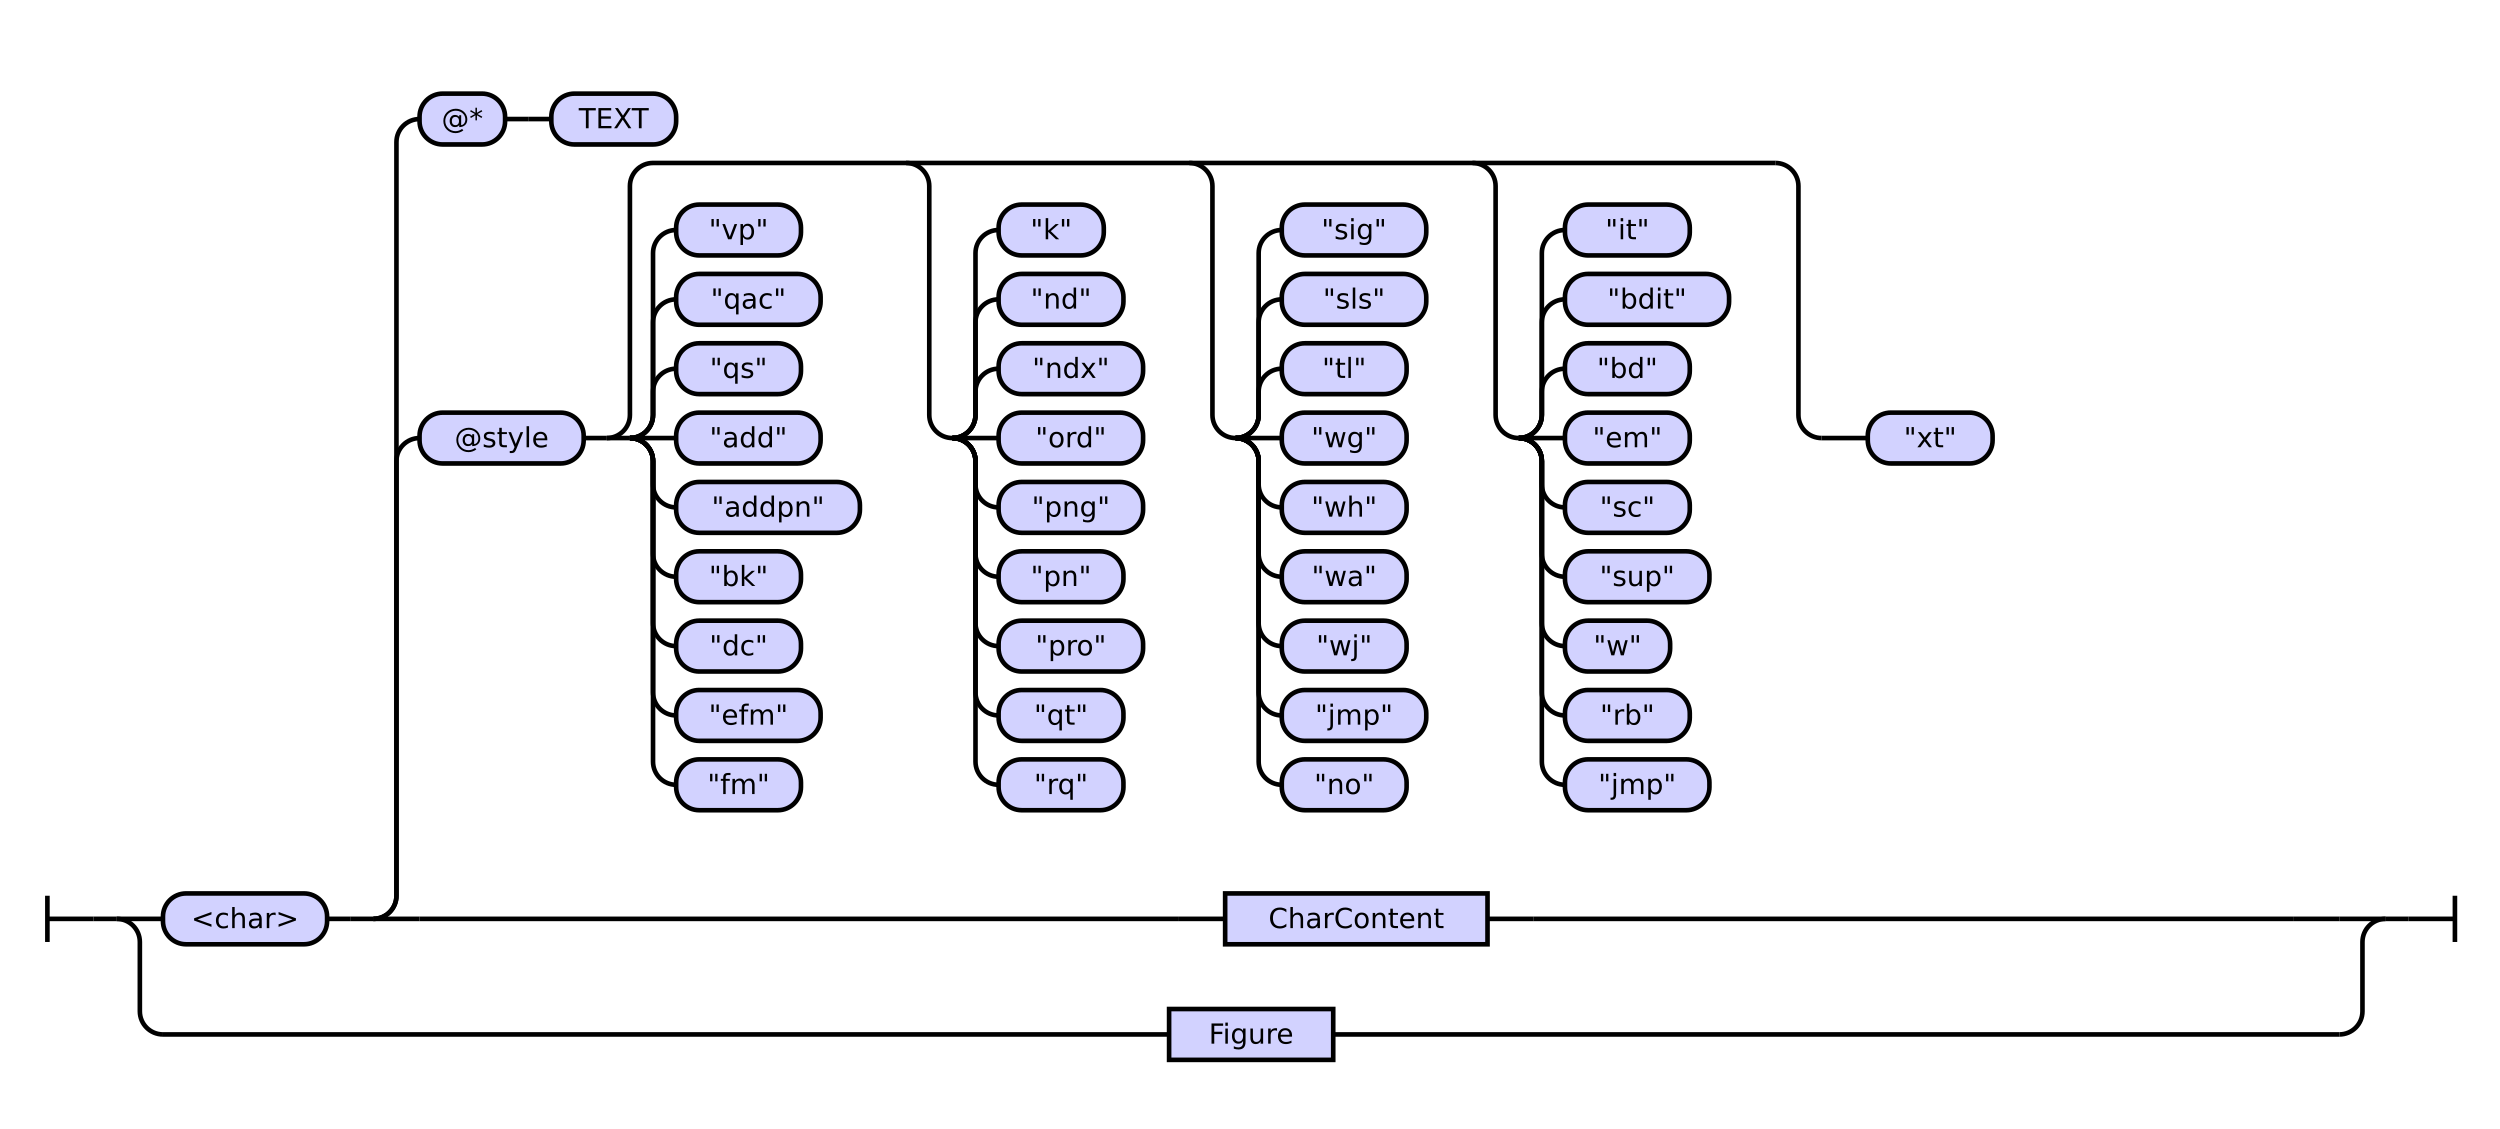
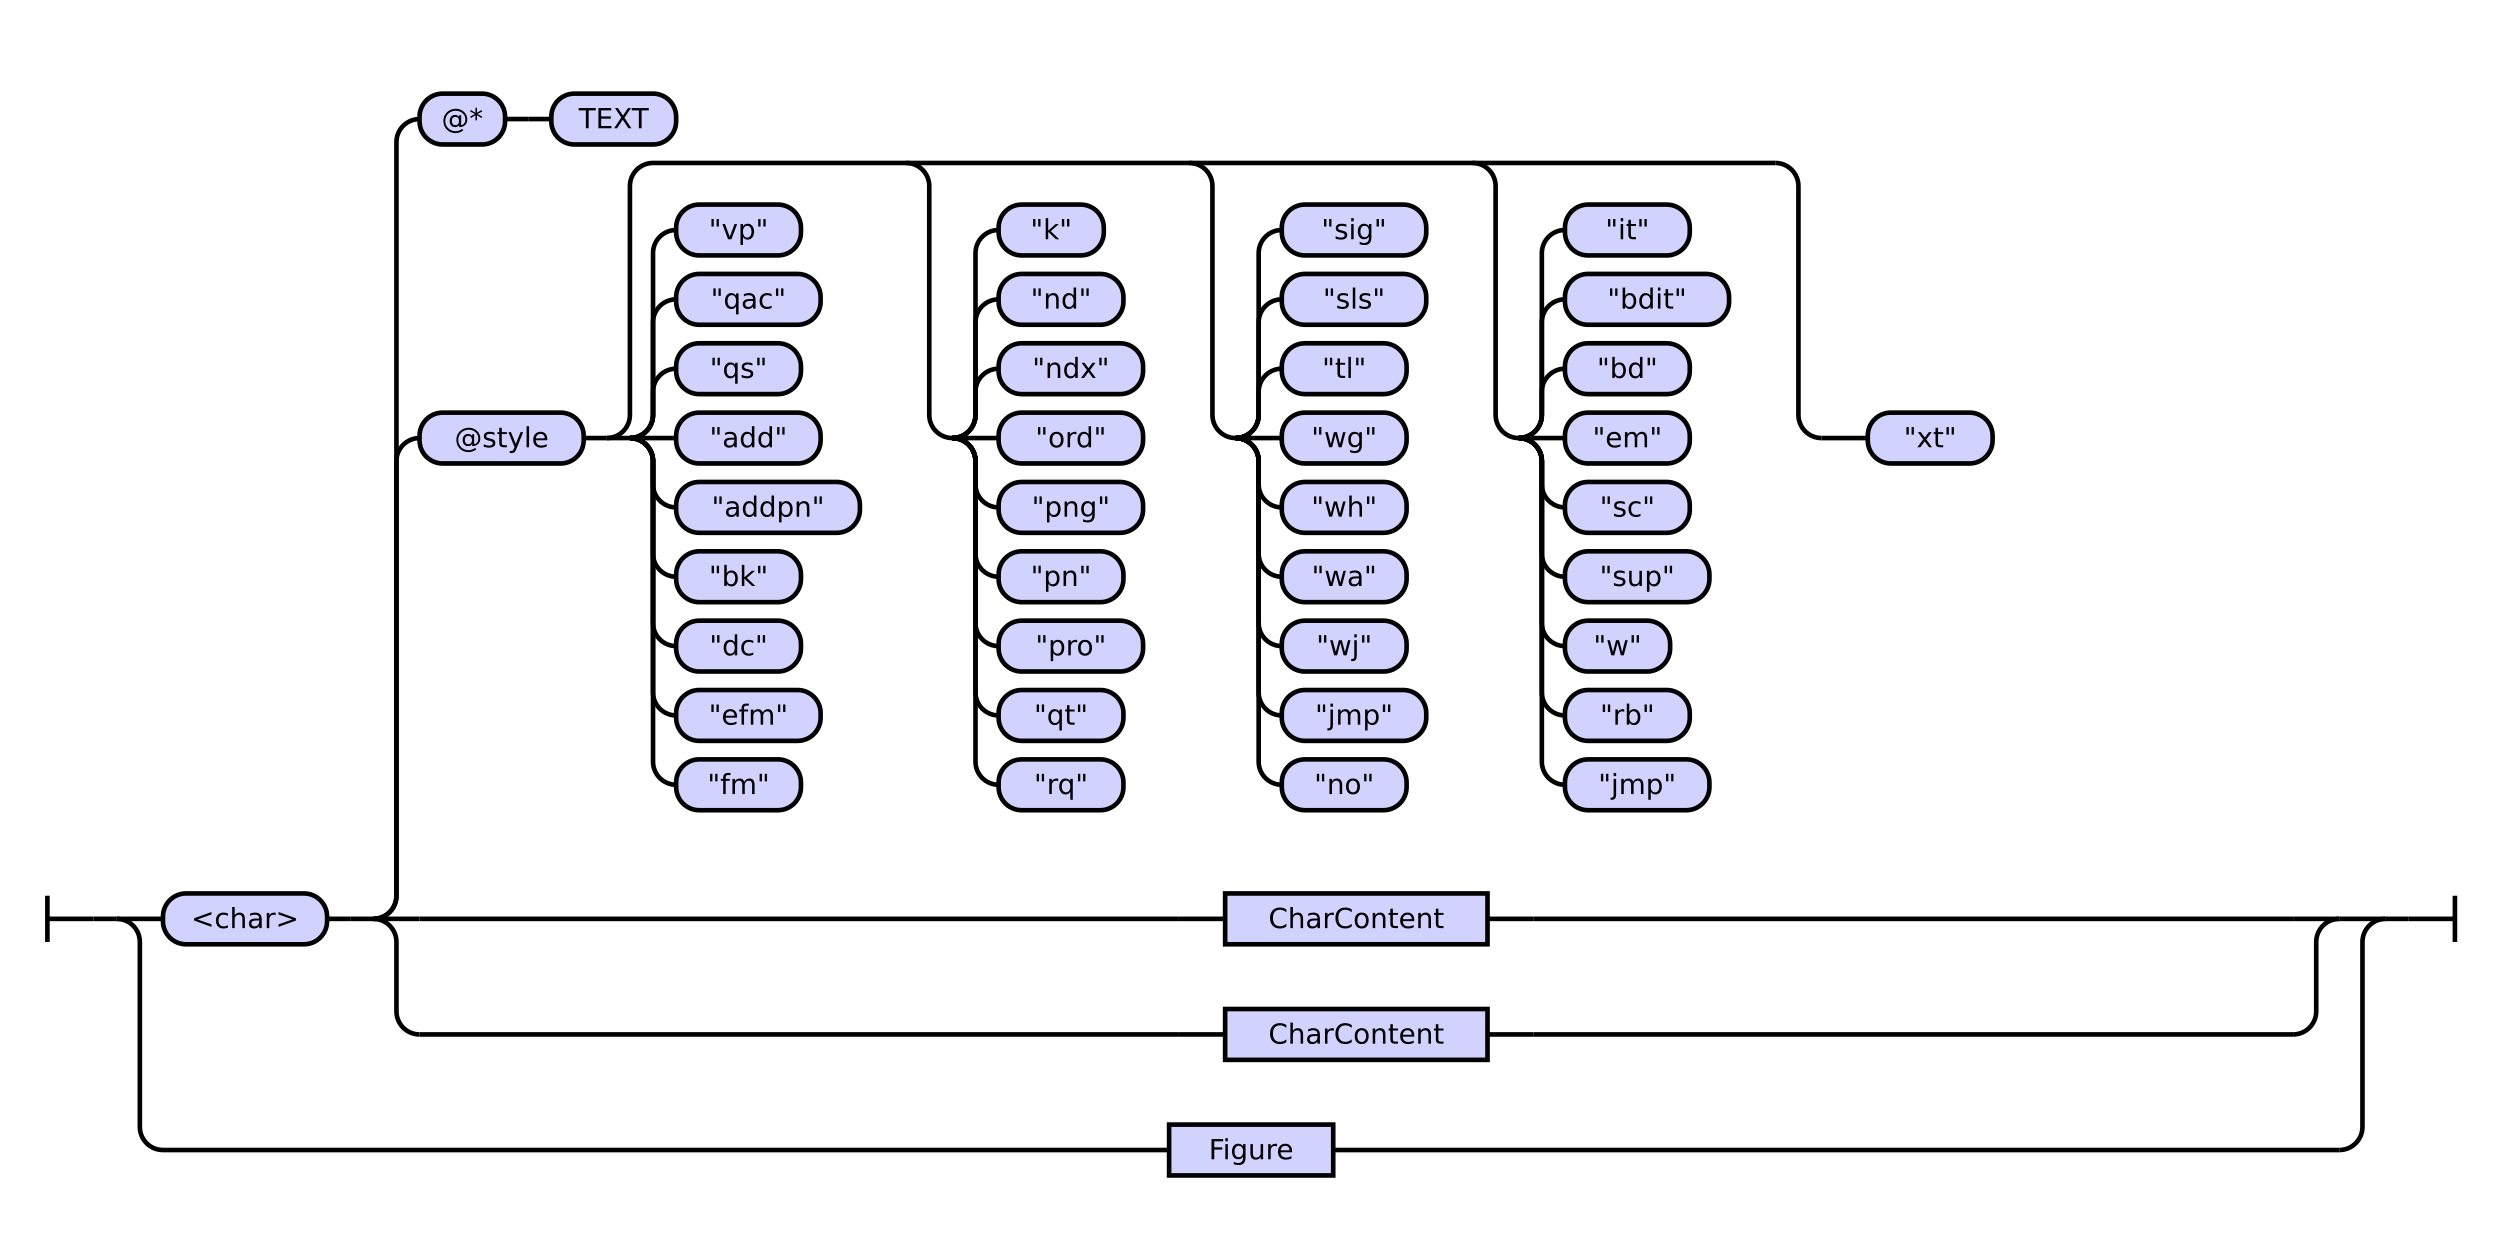
- <svg xmlns="http://www.w3.org/2000/svg" class="railroad-diagram" height="488" viewBox="0 0 1081.5 488" width="1081.5">
+ <svg xmlns="http://www.w3.org/2000/svg" class="railroad-diagram" height="538" viewBox="0 0 1081.5 538" width="1081.5">
  <g transform="translate(.5 .5)">
    <style>/*  */

    svg.railroad-diagram {
        background-color: hsl(30,20%,95%);
    }
    svg.railroad-diagram path {
        stroke-width: 2;
        stroke: black;
        fill: none;
    }
    svg.railroad-diagram text {
        font-size: 12px;
        text-anchor: middle;
        font-family: DejaVu Sans;
    }
    svg.railroad-diagram text.label {
        text-anchor:start;
    }
    svg.railroad-diagram text.comment {
        font-family: DejaVu Sans;
        font-size: 14px;
    }
    svg.railroad-diagram rect{
        stroke-width: 2;
        stroke: black;
        fill: rgb(210, 210, 255);
    }
    svg.railroad-diagram rect.group-box {
        stroke: gray;
        stroke-dasharray: 10 5;
        fill: none;
    }
    .terminal {
        font-family: DejaVu Sans;
    }
    svg.railroad-diagram g.altterminal rect {
        fill: rgb(251, 252, 207)
    }

/*  */
</style>
    <g>
      <path d="M 20 387 v 20 m 0 -10 h 20" />
    </g>
    <path d="M 40 397 h 10" />
    <g>
      <path d="M 50 397 h 0.0" />
      <path d="M 1031.5 397 h 0.0" />
      <g>
        <path d="M 50.0 397 h 0.0" />
        <path d="M 1031.5 397 h 0.0" />
        <path d="M 50.0 397 h 20" />
        <g>
          <path d="M 70.0 397 h 0.0" />
          <path d="M 1011.5 397 h 0.0" />
          <g class="terminal ">
            <path d="M 70.0 397 h 0.0" />
            <path d="M 141.0 397 h 0.0" />
            <rect height="22" rx="10" ry="10" width="71.0" x="70.0" y="386" />
            <text x="105.5" y="401">&lt;char&gt;</text>
          </g>
          <path d="M 141.0 397 h 10" />
          <path d="M 151.0 397 h 10" />
          <g>
            <path d="M 161.0 397 h 0.0" />
            <path d="M 1011.5 397 h 0.0" />
            <path d="M 161.0 397 a 10 10 0 0 0 10 -10 v -188 a 10 10 0 0 1 10 -10" />
            <g>
              <path d="M 181.0 189 h 0.0" />
              <path d="M 991.5 189 h 0.0" />
              <g class="terminal ">
                <path d="M 181.0 189 h 0.0" />
                <path d="M 252.0 189 h 0.0" />
                <rect height="22" rx="10" ry="10" width="71.0" x="181.0" y="178" />
                <text x="216.5" y="193">@style</text>
              </g>
              <path d="M 252.0 189 h 10" />
              <g>
                <path d="M 262.0 189 h 0.0" />
                <path d="M 991.5 189 h 0.0" />
                <path d="M 262.0 189 a 10 10 0 0 0 10 -10 v -99 a 10 10 0 0 1 10 -10 h 485.5" />
                <path d="M 262.0 189 h 10" />
                <g>
                  <path d="M 272.0 189 h 0.0" />
                  <path d="M 272.0 189 a 10 10 0 0 0 10 -10 v -10 a 10 10 0 0 1 10 -10" />
                  <g class="terminal ">
                    <path d="M 292.0 159 h 0.0" />
                    <path d="M 346.0 159 h 0.0" />
                    <rect height="22" rx="10" ry="10" width="54.0" x="292.0" y="148" />
                    <text x="319.0" y="163">"qs"</text>
                  </g>
                  <path d="M 272.0 189 a 10 10 0 0 0 10 -10 v -40 a 10 10 0 0 1 10 -10" />
                  <g class="terminal ">
                    <path d="M 292.0 129 h 0.0" />
                    <path d="M 354.5 129 h 0.0" />
                    <rect height="22" rx="10" ry="10" width="62.5" x="292.0" y="118" />
                    <text x="323.25" y="133">"qac"</text>
                  </g>
                  <path d="M 272.0 189 a 10 10 0 0 0 10 -10 v -70 a 10 10 0 0 1 10 -10" />
                  <g class="terminal ">
                    <path d="M 292.0 99 h 0.0" />
                    <path d="M 346.0 99 h 0.0" />
                    <rect height="22" rx="10" ry="10" width="54.0" x="292.0" y="88" />
                    <text x="319.0" y="103">"vp"</text>
                  </g>
                  <path d="M 272.0 189 h 20" />
                  <g class="terminal ">
                    <path d="M 292.0 189 h 0.0" />
                    <path d="M 354.5 189 h 0.0" />
                    <rect height="22" rx="10" ry="10" width="62.5" x="292.0" y="178" />
                    <text x="323.25" y="193">"add"</text>
                  </g>
                  <path d="M 272.0 189 a 10 10 0 0 1 10 10 v 10 a 10 10 0 0 0 10 10" />
                  <g class="terminal ">
                    <path d="M 292.0 219 h 0.0" />
                    <path d="M 371.5 219 h 0.0" />
                    <rect height="22" rx="10" ry="10" width="79.5" x="292.0" y="208" />
                    <text x="331.75" y="223">"addpn"</text>
                  </g>
                  <path d="M 272.0 189 a 10 10 0 0 1 10 10 v 40 a 10 10 0 0 0 10 10" />
                  <g class="terminal ">
                    <path d="M 292.0 249 h 0.0" />
                    <path d="M 346.0 249 h 0.0" />
                    <rect height="22" rx="10" ry="10" width="54.0" x="292.0" y="238" />
                    <text x="319.0" y="253">"bk"</text>
                  </g>
                  <path d="M 272.0 189 a 10 10 0 0 1 10 10 v 70 a 10 10 0 0 0 10 10" />
                  <g class="terminal ">
                    <path d="M 292.0 279 h 0.0" />
                    <path d="M 346.0 279 h 0.0" />
                    <rect height="22" rx="10" ry="10" width="54.0" x="292.0" y="268" />
                    <text x="319.0" y="283">"dc"</text>
                  </g>
                  <path d="M 272.0 189 a 10 10 0 0 1 10 10 v 100 a 10 10 0 0 0 10 10" />
                  <g class="terminal ">
                    <path d="M 292.0 309 h 0.0" />
                    <path d="M 354.5 309 h 0.0" />
                    <rect height="22" rx="10" ry="10" width="62.5" x="292.0" y="298" />
                    <text x="323.25" y="313">"efm"</text>
                  </g>
                  <path d="M 272.0 189 a 10 10 0 0 1 10 10 v 130 a 10 10 0 0 0 10 10" />
                  <g class="terminal ">
                    <path d="M 292.0 339 h 0.0" />
                    <path d="M 346.0 339 h 0.0" />
                    <rect height="22" rx="10" ry="10" width="54.0" x="292.0" y="328" />
                    <text x="319.0" y="343">"fm"</text>
                  </g>
                </g>
                <path d="M 391.5 70 a 10 10 0 0 1 10 10 v 99 a 10 10 0 0 0 10 10" />
                <g>
                  <path d="M 411.5 189 h 0.0" />
                  <path d="M 411.5 189 a 10 10 0 0 0 10 -10 v -10 a 10 10 0 0 1 10 -10" />
                  <g class="terminal ">
                    <path d="M 431.5 159 h 0.0" />
                    <path d="M 494.0 159 h 0.0" />
                    <rect height="22" rx="10" ry="10" width="62.5" x="431.5" y="148" />
                    <text x="462.75" y="163">"ndx"</text>
                  </g>
                  <path d="M 411.5 189 a 10 10 0 0 0 10 -10 v -40 a 10 10 0 0 1 10 -10" />
                  <g class="terminal ">
                    <path d="M 431.5 129 h 0.0" />
                    <path d="M 485.5 129 h 0.0" />
                    <rect height="22" rx="10" ry="10" width="54.0" x="431.5" y="118" />
                    <text x="458.5" y="133">"nd"</text>
                  </g>
                  <path d="M 411.5 189 a 10 10 0 0 0 10 -10 v -70 a 10 10 0 0 1 10 -10" />
                  <g class="terminal ">
                    <path d="M 431.5 99 h 0.0" />
                    <path d="M 477.0 99 h 0.0" />
                    <rect height="22" rx="10" ry="10" width="45.5" x="431.5" y="88" />
                    <text x="454.25" y="103">"k"</text>
                  </g>
                  <path d="M 411.5 189 h 20" />
                  <g class="terminal ">
                    <path d="M 431.5 189 h 0.0" />
                    <path d="M 494.0 189 h 0.0" />
                    <rect height="22" rx="10" ry="10" width="62.5" x="431.5" y="178" />
                    <text x="462.75" y="193">"ord"</text>
                  </g>
                  <path d="M 411.5 189 a 10 10 0 0 1 10 10 v 10 a 10 10 0 0 0 10 10" />
                  <g class="terminal ">
                    <path d="M 431.5 219 h 0.0" />
                    <path d="M 494.0 219 h 0.0" />
                    <rect height="22" rx="10" ry="10" width="62.5" x="431.5" y="208" />
                    <text x="462.75" y="223">"png"</text>
                  </g>
                  <path d="M 411.5 189 a 10 10 0 0 1 10 10 v 40 a 10 10 0 0 0 10 10" />
                  <g class="terminal ">
                    <path d="M 431.5 249 h 0.0" />
                    <path d="M 485.5 249 h 0.0" />
                    <rect height="22" rx="10" ry="10" width="54.0" x="431.5" y="238" />
                    <text x="458.5" y="253">"pn"</text>
                  </g>
                  <path d="M 411.5 189 a 10 10 0 0 1 10 10 v 70 a 10 10 0 0 0 10 10" />
                  <g class="terminal ">
                    <path d="M 431.5 279 h 0.0" />
                    <path d="M 494.0 279 h 0.0" />
                    <rect height="22" rx="10" ry="10" width="62.5" x="431.5" y="268" />
                    <text x="462.75" y="283">"pro"</text>
                  </g>
                  <path d="M 411.5 189 a 10 10 0 0 1 10 10 v 100 a 10 10 0 0 0 10 10" />
                  <g class="terminal ">
                    <path d="M 431.5 309 h 0.0" />
                    <path d="M 485.5 309 h 0.0" />
                    <rect height="22" rx="10" ry="10" width="54.0" x="431.5" y="298" />
                    <text x="458.5" y="313">"qt"</text>
                  </g>
                  <path d="M 411.5 189 a 10 10 0 0 1 10 10 v 130 a 10 10 0 0 0 10 10" />
                  <g class="terminal ">
                    <path d="M 431.5 339 h 0.0" />
                    <path d="M 485.5 339 h 0.0" />
                    <rect height="22" rx="10" ry="10" width="54.0" x="431.5" y="328" />
                    <text x="458.5" y="343">"rq"</text>
                  </g>
                </g>
                <path d="M 514.0 70 a 10 10 0 0 1 10 10 v 99 a 10 10 0 0 0 10 10" />
                <g>
                  <path d="M 534.0 189 h 0.0" />
                  <path d="M 534.0 189 a 10 10 0 0 0 10 -10 v -10 a 10 10 0 0 1 10 -10" />
                  <g class="terminal ">
                    <path d="M 554.0 159 h 0.0" />
                    <path d="M 608.0 159 h 0.0" />
                    <rect height="22" rx="10" ry="10" width="54.0" x="554.0" y="148" />
                    <text x="581.0" y="163">"tl"</text>
                  </g>
                  <path d="M 534.0 189 a 10 10 0 0 0 10 -10 v -40 a 10 10 0 0 1 10 -10" />
                  <g class="terminal ">
                    <path d="M 554.0 129 h 0.0" />
                    <path d="M 616.5 129 h 0.0" />
                    <rect height="22" rx="10" ry="10" width="62.5" x="554.0" y="118" />
                    <text x="585.25" y="133">"sls"</text>
                  </g>
                  <path d="M 534.0 189 a 10 10 0 0 0 10 -10 v -70 a 10 10 0 0 1 10 -10" />
                  <g class="terminal ">
                    <path d="M 554.0 99 h 0.0" />
                    <path d="M 616.5 99 h 0.0" />
                    <rect height="22" rx="10" ry="10" width="62.5" x="554.0" y="88" />
                    <text x="585.25" y="103">"sig"</text>
                  </g>
                  <path d="M 534.0 189 h 20" />
                  <g class="terminal ">
                    <path d="M 554.0 189 h 0.0" />
                    <path d="M 608.0 189 h 0.0" />
                    <rect height="22" rx="10" ry="10" width="54.0" x="554.0" y="178" />
                    <text x="581.0" y="193">"wg"</text>
                  </g>
                  <path d="M 534.0 189 a 10 10 0 0 1 10 10 v 10 a 10 10 0 0 0 10 10" />
                  <g class="terminal ">
                    <path d="M 554.0 219 h 0.0" />
                    <path d="M 608.0 219 h 0.0" />
                    <rect height="22" rx="10" ry="10" width="54.0" x="554.0" y="208" />
                    <text x="581.0" y="223">"wh"</text>
                  </g>
                  <path d="M 534.0 189 a 10 10 0 0 1 10 10 v 40 a 10 10 0 0 0 10 10" />
                  <g class="terminal ">
                    <path d="M 554.0 249 h 0.0" />
                    <path d="M 608.0 249 h 0.0" />
                    <rect height="22" rx="10" ry="10" width="54.0" x="554.0" y="238" />
                    <text x="581.0" y="253">"wa"</text>
                  </g>
                  <path d="M 534.0 189 a 10 10 0 0 1 10 10 v 70 a 10 10 0 0 0 10 10" />
                  <g class="terminal ">
                    <path d="M 554.0 279 h 0.0" />
                    <path d="M 608.0 279 h 0.0" />
                    <rect height="22" rx="10" ry="10" width="54.0" x="554.0" y="268" />
                    <text x="581.0" y="283">"wj"</text>
                  </g>
                  <path d="M 534.0 189 a 10 10 0 0 1 10 10 v 100 a 10 10 0 0 0 10 10" />
                  <g class="terminal ">
                    <path d="M 554.0 309 h 0.0" />
                    <path d="M 616.5 309 h 0.0" />
                    <rect height="22" rx="10" ry="10" width="62.5" x="554.0" y="298" />
                    <text x="585.25" y="313">"jmp"</text>
                  </g>
                  <path d="M 534.0 189 a 10 10 0 0 1 10 10 v 130 a 10 10 0 0 0 10 10" />
                  <g class="terminal ">
                    <path d="M 554.0 339 h 0.0" />
                    <path d="M 608.0 339 h 0.0" />
                    <rect height="22" rx="10" ry="10" width="54.0" x="554.0" y="328" />
                    <text x="581.0" y="343">"no"</text>
                  </g>
                </g>
                <path d="M 636.5 70 a 10 10 0 0 1 10 10 v 99 a 10 10 0 0 0 10 10" />
                <g>
                  <path d="M 656.5 189 h 0.0" />
                  <path d="M 656.5 189 a 10 10 0 0 0 10 -10 v -10 a 10 10 0 0 1 10 -10" />
                  <g class="terminal ">
                    <path d="M 676.5 159 h 0.0" />
                    <path d="M 730.5 159 h 0.0" />
                    <rect height="22" rx="10" ry="10" width="54.0" x="676.5" y="148" />
                    <text x="703.5" y="163">"bd"</text>
                  </g>
                  <path d="M 656.5 189 a 10 10 0 0 0 10 -10 v -40 a 10 10 0 0 1 10 -10" />
                  <g class="terminal ">
                    <path d="M 676.5 129 h 0.0" />
                    <path d="M 747.5 129 h 0.0" />
                    <rect height="22" rx="10" ry="10" width="71.0" x="676.5" y="118" />
                    <text x="712.0" y="133">"bdit"</text>
                  </g>
                  <path d="M 656.5 189 a 10 10 0 0 0 10 -10 v -70 a 10 10 0 0 1 10 -10" />
                  <g class="terminal ">
                    <path d="M 676.5 99 h 0.0" />
                    <path d="M 730.5 99 h 0.0" />
                    <rect height="22" rx="10" ry="10" width="54.0" x="676.5" y="88" />
                    <text x="703.5" y="103">"it"</text>
                  </g>
                  <path d="M 656.5 189 h 20" />
                  <g class="terminal ">
                    <path d="M 676.5 189 h 0.0" />
                    <path d="M 730.5 189 h 0.0" />
                    <rect height="22" rx="10" ry="10" width="54.0" x="676.5" y="178" />
                    <text x="703.5" y="193">"em"</text>
                  </g>
                  <path d="M 656.5 189 a 10 10 0 0 1 10 10 v 10 a 10 10 0 0 0 10 10" />
                  <g class="terminal ">
                    <path d="M 676.5 219 h 0.0" />
                    <path d="M 730.5 219 h 0.0" />
                    <rect height="22" rx="10" ry="10" width="54.0" x="676.5" y="208" />
                    <text x="703.5" y="223">"sc"</text>
                  </g>
                  <path d="M 656.5 189 a 10 10 0 0 1 10 10 v 40 a 10 10 0 0 0 10 10" />
                  <g class="terminal ">
                    <path d="M 676.5 249 h 0.0" />
                    <path d="M 739.0 249 h 0.0" />
                    <rect height="22" rx="10" ry="10" width="62.5" x="676.5" y="238" />
                    <text x="707.75" y="253">"sup"</text>
                  </g>
                  <path d="M 656.5 189 a 10 10 0 0 1 10 10 v 70 a 10 10 0 0 0 10 10" />
                  <g class="terminal ">
                    <path d="M 676.5 279 h 0.0" />
                    <path d="M 722.0 279 h 0.0" />
                    <rect height="22" rx="10" ry="10" width="45.5" x="676.5" y="268" />
                    <text x="699.25" y="283">"w"</text>
                  </g>
                  <path d="M 656.5 189 a 10 10 0 0 1 10 10 v 100 a 10 10 0 0 0 10 10" />
                  <g class="terminal ">
                    <path d="M 676.5 309 h 0.0" />
                    <path d="M 730.5 309 h 0.0" />
                    <rect height="22" rx="10" ry="10" width="54.0" x="676.5" y="298" />
                    <text x="703.5" y="313">"rb"</text>
                  </g>
                  <path d="M 656.5 189 a 10 10 0 0 1 10 10 v 130 a 10 10 0 0 0 10 10" />
                  <g class="terminal ">
                    <path d="M 676.5 339 h 0.0" />
                    <path d="M 739.0 339 h 0.0" />
                    <rect height="22" rx="10" ry="10" width="62.5" x="676.5" y="328" />
                    <text x="707.75" y="343">"jmp"</text>
                  </g>
                </g>
                <path d="M 767.5 70 a 10 10 0 0 1 10 10 v 99 a 10 10 0 0 0 10 10" />
                <g>
                  <path d="M 787.5 189 h 0.0" />
                  <path d="M 787.5 189 h 20" />
                  <g class="terminal ">
                    <path d="M 807.5 189 h 0.0" />
                    <path d="M 861.5 189 h 0.0" />
                    <rect height="22" rx="10" ry="10" width="54.0" x="807.5" y="178" />
                    <text x="834.5" y="193">"xt"</text>
                  </g>
                </g>
              </g>
            </g>
            <path d="M 161.0 397 a 10 10 0 0 0 10 -10 v -326 a 10 10 0 0 1 10 -10" />
            <g>
              <path d="M 181.0 51 h 0.0" />
              <path d="M 292.0 51 h 0.0" />
              <g class="terminal ">
                <path d="M 181.0 51 h 0.0" />
                <path d="M 218.0 51 h 0.0" />
                <rect height="22" rx="10" ry="10" width="37.0" x="181.0" y="40" />
                <text x="199.5" y="55">@*</text>
              </g>
              <path d="M 218.0 51 h 10" />
              <path d="M 228.0 51 h 10" />
              <g class="terminal ">
                <path d="M 238.0 51 h 0.0" />
                <path d="M 292.0 51 h 0.0" />
                <rect height="22" rx="10" ry="10" width="54.0" x="238.0" y="40" />
                <text x="265.0" y="55">TEXT</text>
              </g>
            </g>
            <path d="M 161.0 397 h 20" />
            <g>
              <path d="M 181.0 397 h 328.5" />
              <path d="M 663.0 397 h 328.5" />
              <g>
                <path d="M 509.5 397 h 0.0" />
                <path d="M 663.0 397 h 0.0" />
                <path d="M 509.5 397 h 20" />
                <g>
                  <path d="M 529.5 397 h 0.0" />
                  <path d="M 643.0 397 h 0.0" />
                  <g class="non-terminal ">
                    <path d="M 529.5 397 h 0.0" />
                    <path d="M 643.0 397 h 0.0" />
                    <rect height="22" width="113.5" x="529.5" y="386" />
                    <text x="586.25" y="401">CharContent</text>
                  </g>
                </g>
                <path d="M 643.0 397 h 20" />
              </g>
            </g>
            <path d="M 991.5 397 h 20" />
+             <path d="M 161.0 397 a 10 10 0 0 1 10 10 v 30 a 10 10 0 0 0 10 10" />
+             <g>
+               <path d="M 181.0 447 h 328.5" />
+               <path d="M 663.0 447 h 328.5" />
+               <g>
+                 <path d="M 509.5 447 h 0.0" />
+                 <path d="M 663.0 447 h 0.0" />
+                 <path d="M 509.5 447 h 20" />
+                 <g>
+                   <path d="M 529.5 447 h 0.0" />
+                   <path d="M 643.0 447 h 0.0" />
+                   <g class="non-terminal ">
+                     <path d="M 529.5 447 h 0.0" />
+                     <path d="M 643.0 447 h 0.0" />
+                     <rect height="22" width="113.5" x="529.5" y="436" />
+                     <text x="586.25" y="451">CharContent</text>
+                   </g>
+                 </g>
+                 <path d="M 643.0 447 h 20" />
+               </g>
+             </g>
+             <path d="M 991.5 447 a 10 10 0 0 0 10 -10 v -30 a 10 10 0 0 1 10 -10" />
          </g>
        </g>
        <path d="M 1011.5 397 h 20" />
-         <path d="M 50.0 397 a 10 10 0 0 1 10 10 v 30 a 10 10 0 0 0 10 10" />
+         <path d="M 50.0 397 a 10 10 0 0 1 10 10 v 80 a 10 10 0 0 0 10 10" />
        <g class="non-terminal ">
-           <path d="M 70.0 447 h 435.25" />
-           <path d="M 576.25 447 h 435.25" />
-           <rect height="22" width="71.0" x="505.25" y="436" />
-           <text x="540.75" y="451">Figure</text>
+           <path d="M 70.0 497 h 435.25" />
+           <path d="M 576.25 497 h 435.25" />
+           <rect height="22" width="71.0" x="505.25" y="486" />
+           <text x="540.75" y="501">Figure</text>
        </g>
-         <path d="M 1011.5 447 a 10 10 0 0 0 10 -10 v -30 a 10 10 0 0 1 10 -10" />
+         <path d="M 1011.5 497 a 10 10 0 0 0 10 -10 v -80 a 10 10 0 0 1 10 -10" />
      </g>
    </g>
    <path d="M 1031.5 397 h 10" />
    <path d="M 1041.5 397 h 20 m 0 -10 v 20" />
  </g>
</svg>
